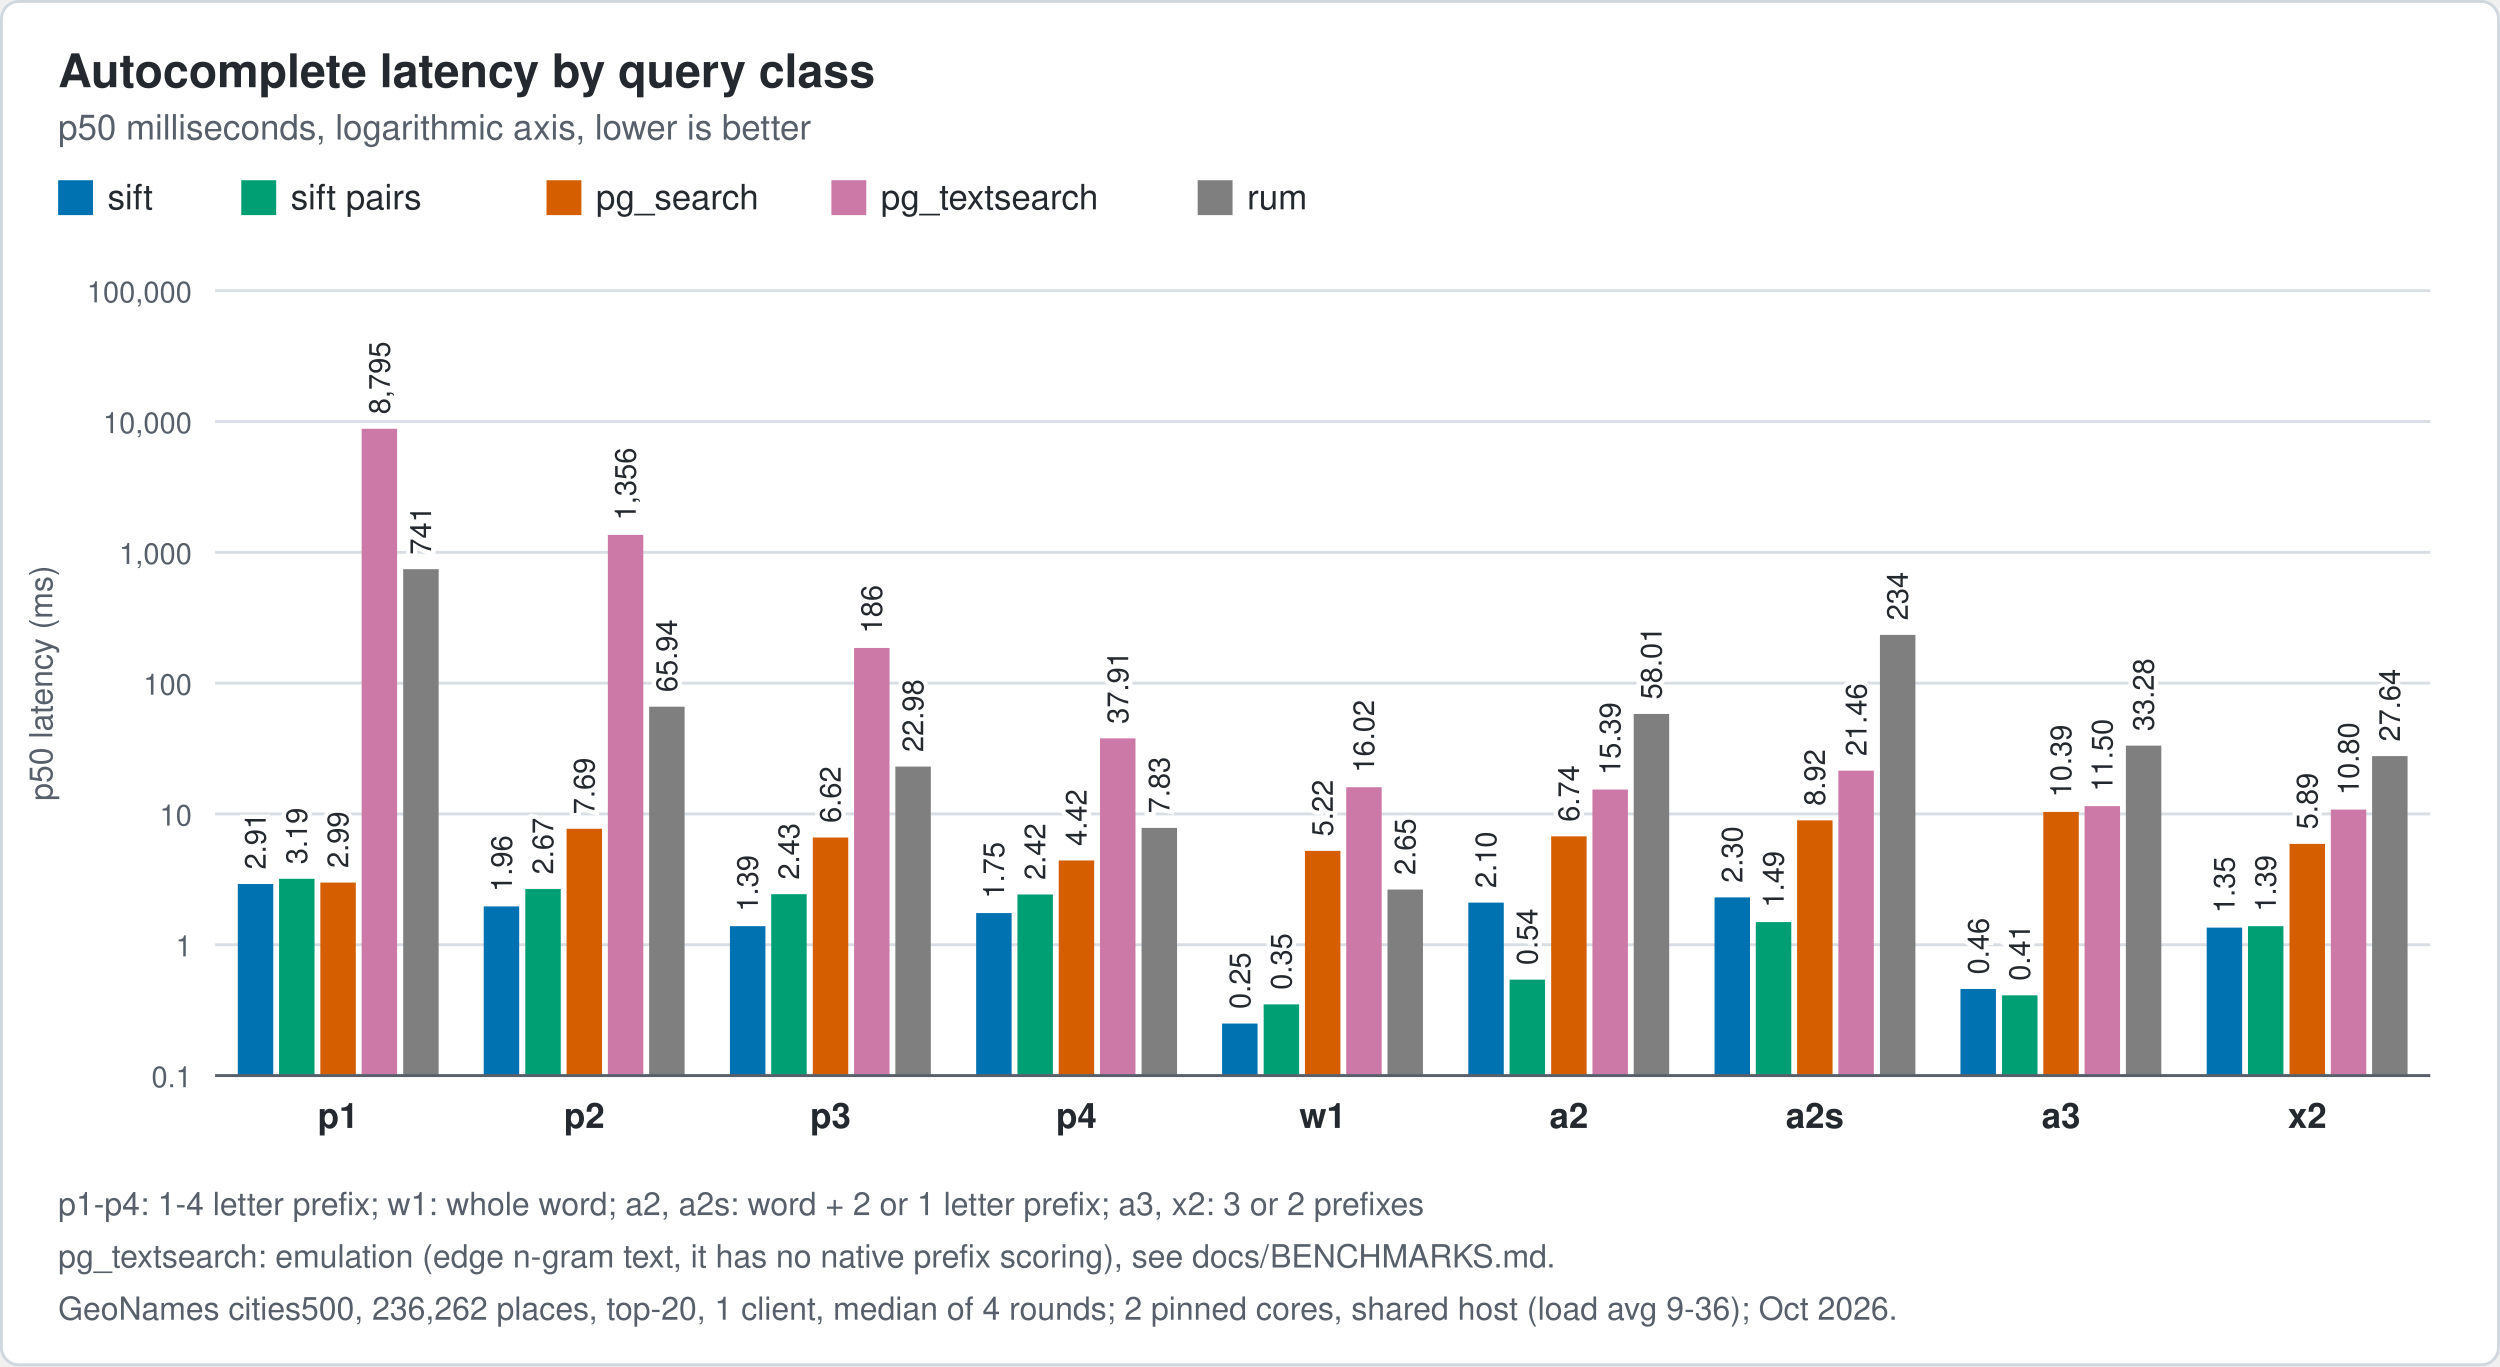
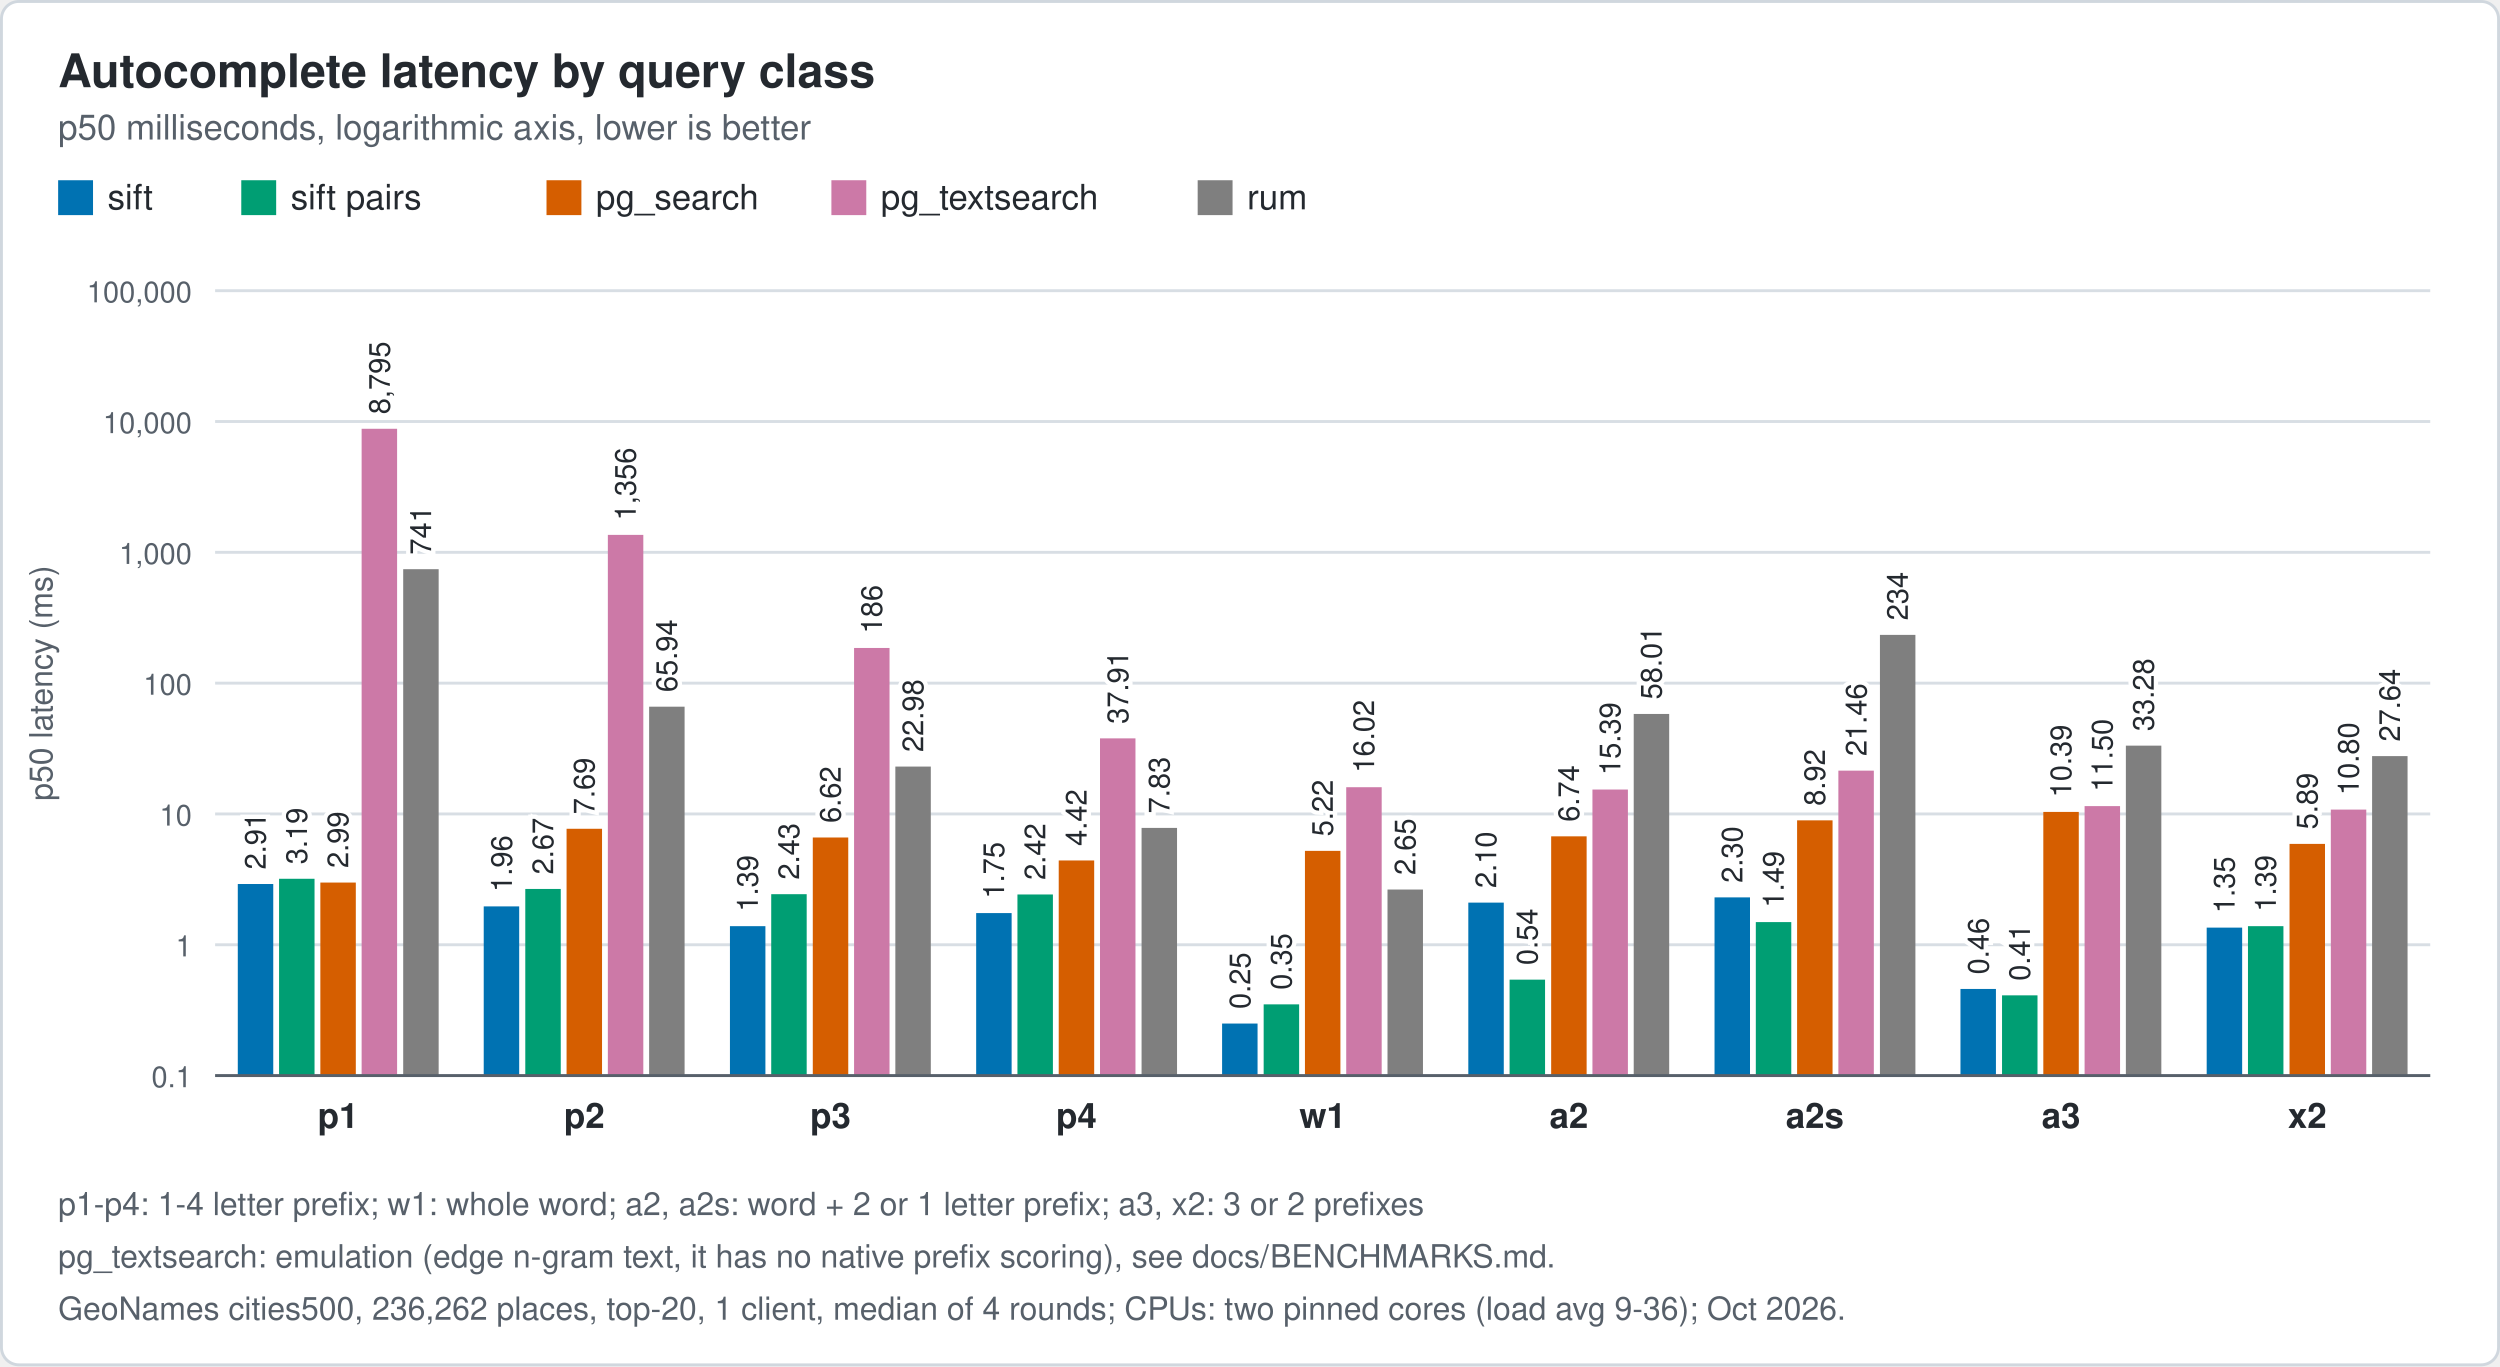
<svg xmlns="http://www.w3.org/2000/svg" width="860" height="470" viewBox="0 0 860 470" role="img" aria-labelledby="t d" font-family="Helvetica, Arial, sans-serif">
  <rect x="0.5" y="0.5" width="859" height="469" rx="6" fill="#ffffff" stroke="#d0d7de" />
  <text x="20" y="30" font-size="16" text-anchor="start" fill="#24292f" font-weight="bold">Autocomplete latency by query class</text>
  <text x="20" y="48" font-size="12" text-anchor="start" fill="#57606a">p50 milliseconds, logarithmic axis, lower is better</text>
  <rect x="20" y="62" width="12" height="12" fill="#0072B2" />
  <text x="37" y="72" font-size="12" text-anchor="start" fill="#24292f">sift</text>
  <rect x="83" y="62" width="12" height="12" fill="#009E73" />
  <text x="100" y="72" font-size="12" text-anchor="start" fill="#24292f">sift pairs</text>
  <rect x="188" y="62" width="12" height="12" fill="#D55E00" />
  <text x="205" y="72" font-size="12" text-anchor="start" fill="#24292f">pg_search</text>
  <rect x="286" y="62" width="12" height="12" fill="#CC79A7" />
  <text x="303" y="72" font-size="12" text-anchor="start" fill="#24292f">pg_textsearch</text>
  <rect x="412" y="62" width="12" height="12" fill="#7f7f7f" />
  <text x="429" y="72" font-size="12" text-anchor="start" fill="#24292f">rum</text>
  <line x1="74" y1="370" x2="836" y2="370" stroke="#d8dee4" stroke-width="1" />
  <text x="66" y="374" font-size="10" text-anchor="end" fill="#57606a">0.1</text>
  <line x1="74" y1="325" x2="836" y2="325" stroke="#d8dee4" stroke-width="1" />
  <text x="66" y="329" font-size="10" text-anchor="end" fill="#57606a">1</text>
  <line x1="74" y1="280" x2="836" y2="280" stroke="#d8dee4" stroke-width="1" />
  <text x="66" y="284" font-size="10" text-anchor="end" fill="#57606a">10</text>
  <line x1="74" y1="235" x2="836" y2="235" stroke="#d8dee4" stroke-width="1" />
  <text x="66" y="239" font-size="10" text-anchor="end" fill="#57606a">100</text>
  <line x1="74" y1="190" x2="836" y2="190" stroke="#d8dee4" stroke-width="1" />
  <text x="66" y="194" font-size="10" text-anchor="end" fill="#57606a">1,000</text>
  <line x1="74" y1="145" x2="836" y2="145" stroke="#d8dee4" stroke-width="1" />
  <text x="66" y="149" font-size="10" text-anchor="end" fill="#57606a">10,000</text>
  <line x1="74" y1="100" x2="836" y2="100" stroke="#d8dee4" stroke-width="1" />
  <text x="66" y="104" font-size="10" text-anchor="end" fill="#57606a">100,000</text>
  <text transform="translate(18 235) rotate(-90)" font-size="11" text-anchor="middle" fill="#57606a">p50 latency (ms)</text>
  <rect x="81.8" y="304.1" width="12.2" height="65.9" fill="#0072B2" />
  <text transform="translate(91.4 299.1) rotate(-90)" font-size="10" text-anchor="start" fill="#24292f" stroke="#ffffff" stroke-width="3" paint-order="stroke">2.91</text>
  <rect x="96" y="302.3" width="12.2" height="67.7" fill="#009E73" />
  <text transform="translate(105.6 297.3) rotate(-90)" font-size="10" text-anchor="start" fill="#24292f" stroke="#ffffff" stroke-width="3" paint-order="stroke">3.19</text>
  <rect x="110.2" y="303.6" width="12.2" height="66.4" fill="#D55E00" />
  <text transform="translate(119.8 298.6) rotate(-90)" font-size="10" text-anchor="start" fill="#24292f" stroke="#ffffff" stroke-width="3" paint-order="stroke">2.99</text>
  <rect x="124.4" y="147.5" width="12.2" height="222.5" fill="#CC79A7" />
  <text transform="translate(134.1 142.5) rotate(-90)" font-size="10" text-anchor="start" fill="#24292f" stroke="#ffffff" stroke-width="3" paint-order="stroke">8,795</text>
  <rect x="138.7" y="195.8" width="12.2" height="174.2" fill="#7f7f7f" />
  <text transform="translate(148.3 190.8) rotate(-90)" font-size="10" text-anchor="start" fill="#24292f" stroke="#ffffff" stroke-width="3" paint-order="stroke">741</text>
  <text x="116.3" y="388" font-size="12" text-anchor="middle" fill="#24292f" font-weight="bold">p1</text>
  <rect x="166.4" y="311.8" width="12.2" height="58.2" fill="#0072B2" />
  <text transform="translate(176.1 306.8) rotate(-90)" font-size="10" text-anchor="start" fill="#24292f" stroke="#ffffff" stroke-width="3" paint-order="stroke">1.96</text>
  <rect x="180.7" y="305.8" width="12.2" height="64.2" fill="#009E73" />
  <text transform="translate(190.3 300.8) rotate(-90)" font-size="10" text-anchor="start" fill="#24292f" stroke="#ffffff" stroke-width="3" paint-order="stroke">2.67</text>
  <rect x="194.9" y="285.1" width="12.2" height="84.9" fill="#D55E00" />
  <text transform="translate(204.5 280.1) rotate(-90)" font-size="10" text-anchor="start" fill="#24292f" stroke="#ffffff" stroke-width="3" paint-order="stroke">7.69</text>
  <rect x="209.1" y="184" width="12.2" height="186" fill="#CC79A7" />
  <text transform="translate(218.7 179) rotate(-90)" font-size="10" text-anchor="start" fill="#24292f" stroke="#ffffff" stroke-width="3" paint-order="stroke">1,356</text>
  <rect x="223.3" y="243.1" width="12.2" height="126.9" fill="#7f7f7f" />
  <text transform="translate(232.9 238.1) rotate(-90)" font-size="10" text-anchor="start" fill="#24292f" stroke="#ffffff" stroke-width="3" paint-order="stroke">65.94</text>
  <text x="201" y="388" font-size="12" text-anchor="middle" fill="#24292f" font-weight="bold">p2</text>
  <rect x="251.1" y="318.6" width="12.2" height="51.4" fill="#0072B2" />
  <text transform="translate(260.7 313.6) rotate(-90)" font-size="10" text-anchor="start" fill="#24292f" stroke="#ffffff" stroke-width="3" paint-order="stroke">1.39</text>
  <rect x="265.3" y="307.6" width="12.2" height="62.4" fill="#009E73" />
  <text transform="translate(274.9 302.6) rotate(-90)" font-size="10" text-anchor="start" fill="#24292f" stroke="#ffffff" stroke-width="3" paint-order="stroke">2.43</text>
  <rect x="279.6" y="288.1" width="12.2" height="81.9" fill="#D55E00" />
  <text transform="translate(289.2 283.1) rotate(-90)" font-size="10" text-anchor="start" fill="#24292f" stroke="#ffffff" stroke-width="3" paint-order="stroke">6.62</text>
  <rect x="293.8" y="222.9" width="12.2" height="147.1" fill="#CC79A7" />
  <text transform="translate(303.4 217.9) rotate(-90)" font-size="10" text-anchor="start" fill="#24292f" stroke="#ffffff" stroke-width="3" paint-order="stroke">186</text>
  <rect x="308" y="263.7" width="12.2" height="106.3" fill="#7f7f7f" />
  <text transform="translate(317.6 258.7) rotate(-90)" font-size="10" text-anchor="start" fill="#24292f" stroke="#ffffff" stroke-width="3" paint-order="stroke">22.98</text>
  <text x="285.7" y="388" font-size="12" text-anchor="middle" fill="#24292f" font-weight="bold">p3</text>
  <rect x="335.8" y="314.1" width="12.2" height="55.9" fill="#0072B2" />
  <text transform="translate(345.4 309.1) rotate(-90)" font-size="10" text-anchor="start" fill="#24292f" stroke="#ffffff" stroke-width="3" paint-order="stroke">1.75</text>
  <rect x="350" y="307.7" width="12.2" height="62.3" fill="#009E73" />
  <text transform="translate(359.6 302.7) rotate(-90)" font-size="10" text-anchor="start" fill="#24292f" stroke="#ffffff" stroke-width="3" paint-order="stroke">2.42</text>
  <rect x="364.2" y="296" width="12.2" height="74" fill="#D55E00" />
  <text transform="translate(373.8 291) rotate(-90)" font-size="10" text-anchor="start" fill="#24292f" stroke="#ffffff" stroke-width="3" paint-order="stroke">4.42</text>
  <rect x="378.4" y="254" width="12.2" height="116" fill="#CC79A7" />
  <text transform="translate(388.1 249) rotate(-90)" font-size="10" text-anchor="start" fill="#24292f" stroke="#ffffff" stroke-width="3" paint-order="stroke">37.91</text>
  <rect x="392.7" y="284.8" width="12.2" height="85.2" fill="#7f7f7f" />
  <text transform="translate(402.3 279.8) rotate(-90)" font-size="10" text-anchor="start" fill="#24292f" stroke="#ffffff" stroke-width="3" paint-order="stroke">7.83</text>
  <text x="370.3" y="388" font-size="12" text-anchor="middle" fill="#24292f" font-weight="bold">p4</text>
  <rect x="420.4" y="352.1" width="12.2" height="17.9" fill="#0072B2" />
  <text transform="translate(430.1 347.1) rotate(-90)" font-size="10" text-anchor="start" fill="#24292f" stroke="#ffffff" stroke-width="3" paint-order="stroke">0.25</text>
  <rect x="434.7" y="345.5" width="12.2" height="24.5" fill="#009E73" />
  <text transform="translate(444.3 340.5) rotate(-90)" font-size="10" text-anchor="start" fill="#24292f" stroke="#ffffff" stroke-width="3" paint-order="stroke">0.35</text>
  <rect x="448.9" y="292.7" width="12.2" height="77.3" fill="#D55E00" />
  <text transform="translate(458.5 287.7) rotate(-90)" font-size="10" text-anchor="start" fill="#24292f" stroke="#ffffff" stroke-width="3" paint-order="stroke">5.22</text>
  <rect x="463.1" y="270.8" width="12.2" height="99.2" fill="#CC79A7" />
  <text transform="translate(472.7 265.8) rotate(-90)" font-size="10" text-anchor="start" fill="#24292f" stroke="#ffffff" stroke-width="3" paint-order="stroke">16.02</text>
  <rect x="477.3" y="306" width="12.2" height="64" fill="#7f7f7f" />
  <text transform="translate(486.9 301) rotate(-90)" font-size="10" text-anchor="start" fill="#24292f" stroke="#ffffff" stroke-width="3" paint-order="stroke">2.65</text>
  <text x="455" y="388" font-size="12" text-anchor="middle" fill="#24292f" font-weight="bold">w1</text>
  <rect x="505.1" y="310.5" width="12.2" height="59.5" fill="#0072B2" />
  <text transform="translate(514.7 305.5) rotate(-90)" font-size="10" text-anchor="start" fill="#24292f" stroke="#ffffff" stroke-width="3" paint-order="stroke">2.10</text>
  <rect x="519.3" y="337" width="12.2" height="33" fill="#009E73" />
  <text transform="translate(528.9 332) rotate(-90)" font-size="10" text-anchor="start" fill="#24292f" stroke="#ffffff" stroke-width="3" paint-order="stroke">0.54</text>
  <rect x="533.6" y="287.7" width="12.2" height="82.3" fill="#D55E00" />
  <text transform="translate(543.2 282.7) rotate(-90)" font-size="10" text-anchor="start" fill="#24292f" stroke="#ffffff" stroke-width="3" paint-order="stroke">6.74</text>
  <rect x="547.8" y="271.6" width="12.2" height="98.4" fill="#CC79A7" />
  <text transform="translate(557.4 266.6) rotate(-90)" font-size="10" text-anchor="start" fill="#24292f" stroke="#ffffff" stroke-width="3" paint-order="stroke">15.39</text>
  <rect x="562" y="245.6" width="12.2" height="124.4" fill="#7f7f7f" />
  <text transform="translate(571.6 240.6) rotate(-90)" font-size="10" text-anchor="start" fill="#24292f" stroke="#ffffff" stroke-width="3" paint-order="stroke">58.01</text>
  <text x="539.7" y="388" font-size="12" text-anchor="middle" fill="#24292f" font-weight="bold">a2</text>
  <rect x="589.8" y="308.7" width="12.2" height="61.3" fill="#0072B2" />
  <text transform="translate(599.4 303.7) rotate(-90)" font-size="10" text-anchor="start" fill="#24292f" stroke="#ffffff" stroke-width="3" paint-order="stroke">2.30</text>
  <rect x="604" y="317.2" width="12.2" height="52.8" fill="#009E73" />
  <text transform="translate(613.6 312.2) rotate(-90)" font-size="10" text-anchor="start" fill="#24292f" stroke="#ffffff" stroke-width="3" paint-order="stroke">1.49</text>
  <rect x="618.2" y="282.2" width="12.2" height="87.8" fill="#D55E00" />
  <text transform="translate(627.8 277.2) rotate(-90)" font-size="10" text-anchor="start" fill="#24292f" stroke="#ffffff" stroke-width="3" paint-order="stroke">8.92</text>
  <rect x="632.4" y="265.1" width="12.2" height="104.9" fill="#CC79A7" />
  <text transform="translate(642.1 260.1) rotate(-90)" font-size="10" text-anchor="start" fill="#24292f" stroke="#ffffff" stroke-width="3" paint-order="stroke">21.46</text>
  <rect x="646.7" y="218.4" width="12.2" height="151.6" fill="#7f7f7f" />
  <text transform="translate(656.3 213.4) rotate(-90)" font-size="10" text-anchor="start" fill="#24292f" stroke="#ffffff" stroke-width="3" paint-order="stroke">234</text>
  <text x="624.3" y="388" font-size="12" text-anchor="middle" fill="#24292f" font-weight="bold">a2s</text>
  <rect x="674.4" y="340.2" width="12.2" height="29.8" fill="#0072B2" />
  <text transform="translate(684.1 335.2) rotate(-90)" font-size="10" text-anchor="start" fill="#24292f" stroke="#ffffff" stroke-width="3" paint-order="stroke">0.46</text>
  <rect x="688.7" y="342.4" width="12.2" height="27.6" fill="#009E73" />
  <text transform="translate(698.3 337.4) rotate(-90)" font-size="10" text-anchor="start" fill="#24292f" stroke="#ffffff" stroke-width="3" paint-order="stroke">0.41</text>
  <rect x="702.9" y="279.3" width="12.2" height="90.7" fill="#D55E00" />
  <text transform="translate(712.5 274.3) rotate(-90)" font-size="10" text-anchor="start" fill="#24292f" stroke="#ffffff" stroke-width="3" paint-order="stroke">10.39</text>
  <rect x="717.1" y="277.3" width="12.2" height="92.7" fill="#CC79A7" />
  <text transform="translate(726.7 272.3) rotate(-90)" font-size="10" text-anchor="start" fill="#24292f" stroke="#ffffff" stroke-width="3" paint-order="stroke">11.50</text>
  <rect x="731.3" y="256.5" width="12.2" height="113.5" fill="#7f7f7f" />
  <text transform="translate(740.9 251.5) rotate(-90)" font-size="10" text-anchor="start" fill="#24292f" stroke="#ffffff" stroke-width="3" paint-order="stroke">33.28</text>
  <text x="709" y="388" font-size="12" text-anchor="middle" fill="#24292f" font-weight="bold">a3</text>
  <rect x="759.1" y="319.1" width="12.2" height="50.9" fill="#0072B2" />
  <text transform="translate(768.7 314.1) rotate(-90)" font-size="10" text-anchor="start" fill="#24292f" stroke="#ffffff" stroke-width="3" paint-order="stroke">1.35</text>
  <rect x="773.3" y="318.6" width="12.2" height="51.4" fill="#009E73" />
  <text transform="translate(782.9 313.6) rotate(-90)" font-size="10" text-anchor="start" fill="#24292f" stroke="#ffffff" stroke-width="3" paint-order="stroke">1.39</text>
  <rect x="787.6" y="290.3" width="12.2" height="79.7" fill="#D55E00" />
  <text transform="translate(797.2 285.3) rotate(-90)" font-size="10" text-anchor="start" fill="#24292f" stroke="#ffffff" stroke-width="3" paint-order="stroke">5.89</text>
  <rect x="801.8" y="278.5" width="12.2" height="91.5" fill="#CC79A7" />
  <text transform="translate(811.4 273.5) rotate(-90)" font-size="10" text-anchor="start" fill="#24292f" stroke="#ffffff" stroke-width="3" paint-order="stroke">10.80</text>
  <rect x="816" y="260.1" width="12.2" height="109.9" fill="#7f7f7f" />
  <text transform="translate(825.6 255.1) rotate(-90)" font-size="10" text-anchor="start" fill="#24292f" stroke="#ffffff" stroke-width="3" paint-order="stroke">27.64</text>
  <text x="793.7" y="388" font-size="12" text-anchor="middle" fill="#24292f" font-weight="bold">x2</text>
  <line x1="74" y1="370" x2="836" y2="370" stroke="#57606a" stroke-width="1" />
  <text x="20" y="436" font-size="11" text-anchor="start" fill="#57606a">pg_textsearch: emulation (edge n-gram text, it has no native prefix scoring), see docs/BENCHMARKS.md.</text>
  <text x="20" y="418" font-size="11" text-anchor="start" fill="#57606a">p1-p4: 1-4 letter prefix; w1: whole word; a2, a2s: word + 2 or 1 letter prefix; a3, x2: 3 or 2 prefixes</text>
-   <text x="20" y="454" font-size="11" text-anchor="start" fill="#57606a">GeoNames cities500, 236,262 places, top-20, 1 client, median of 4 rounds; 2 pinned cores, shared host (load avg 9-36); Oct 2026.</text>
+   <text x="20" y="454" font-size="11" text-anchor="start" fill="#57606a">GeoNames cities500, 236,262 places, top-20, 1 client, median of 4 rounds; CPUs: two pinned cores (load avg 9-36); Oct 2026.</text>
</svg>
